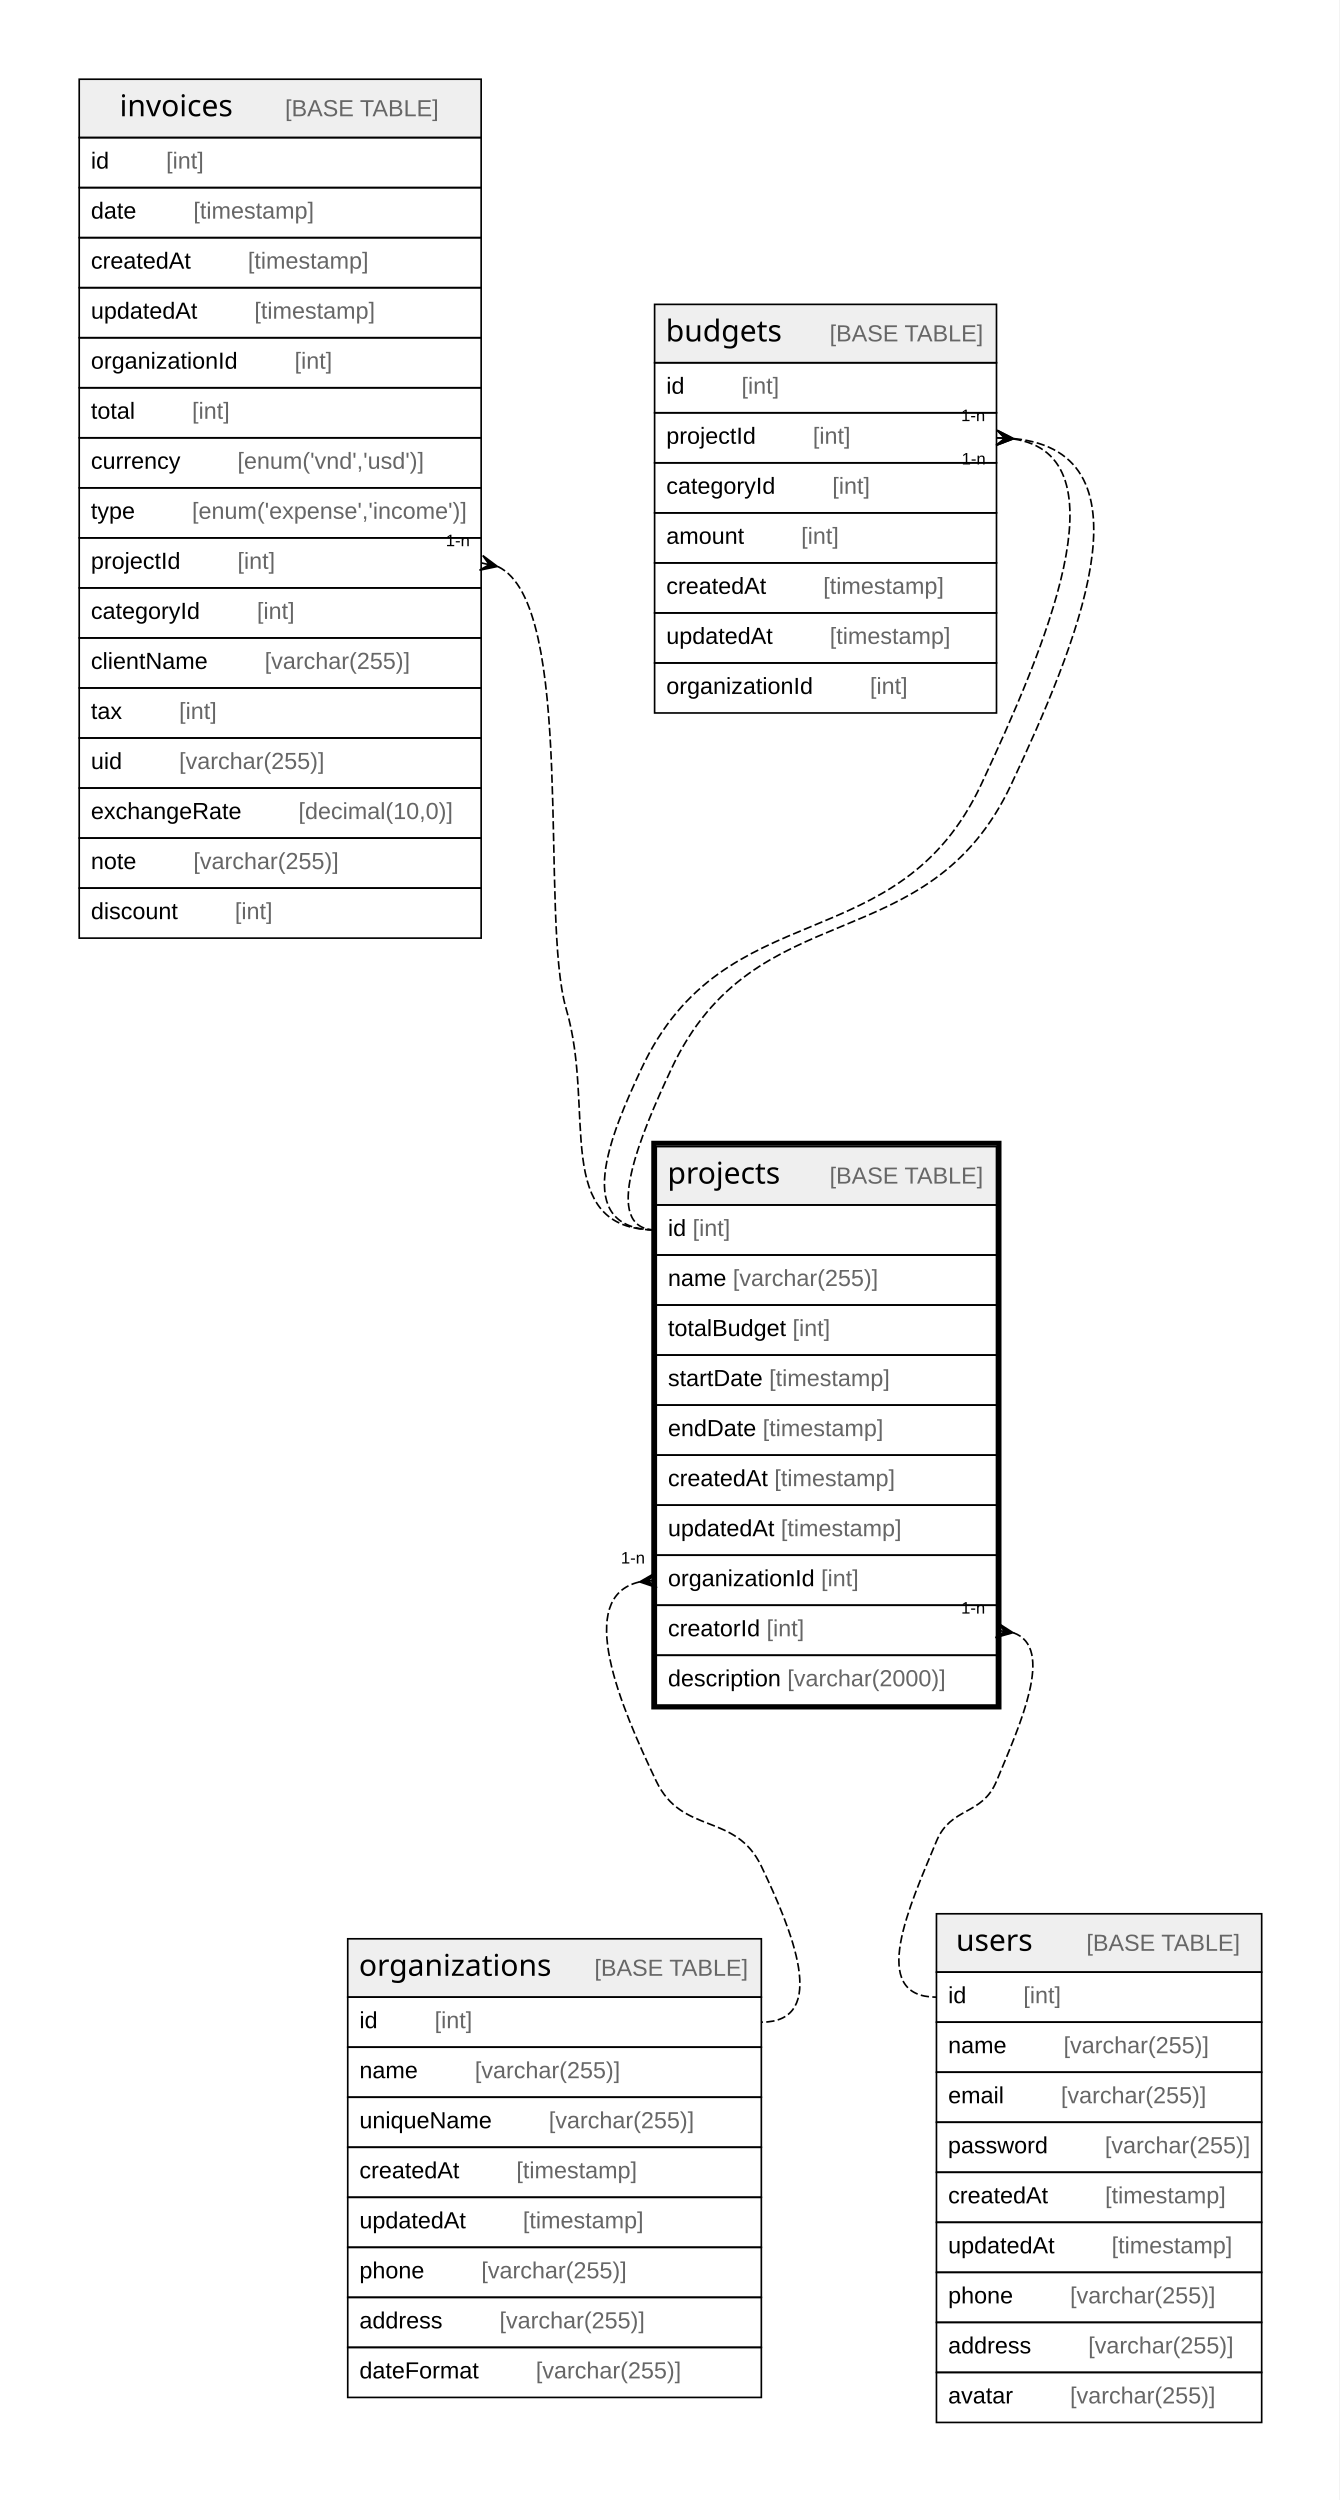
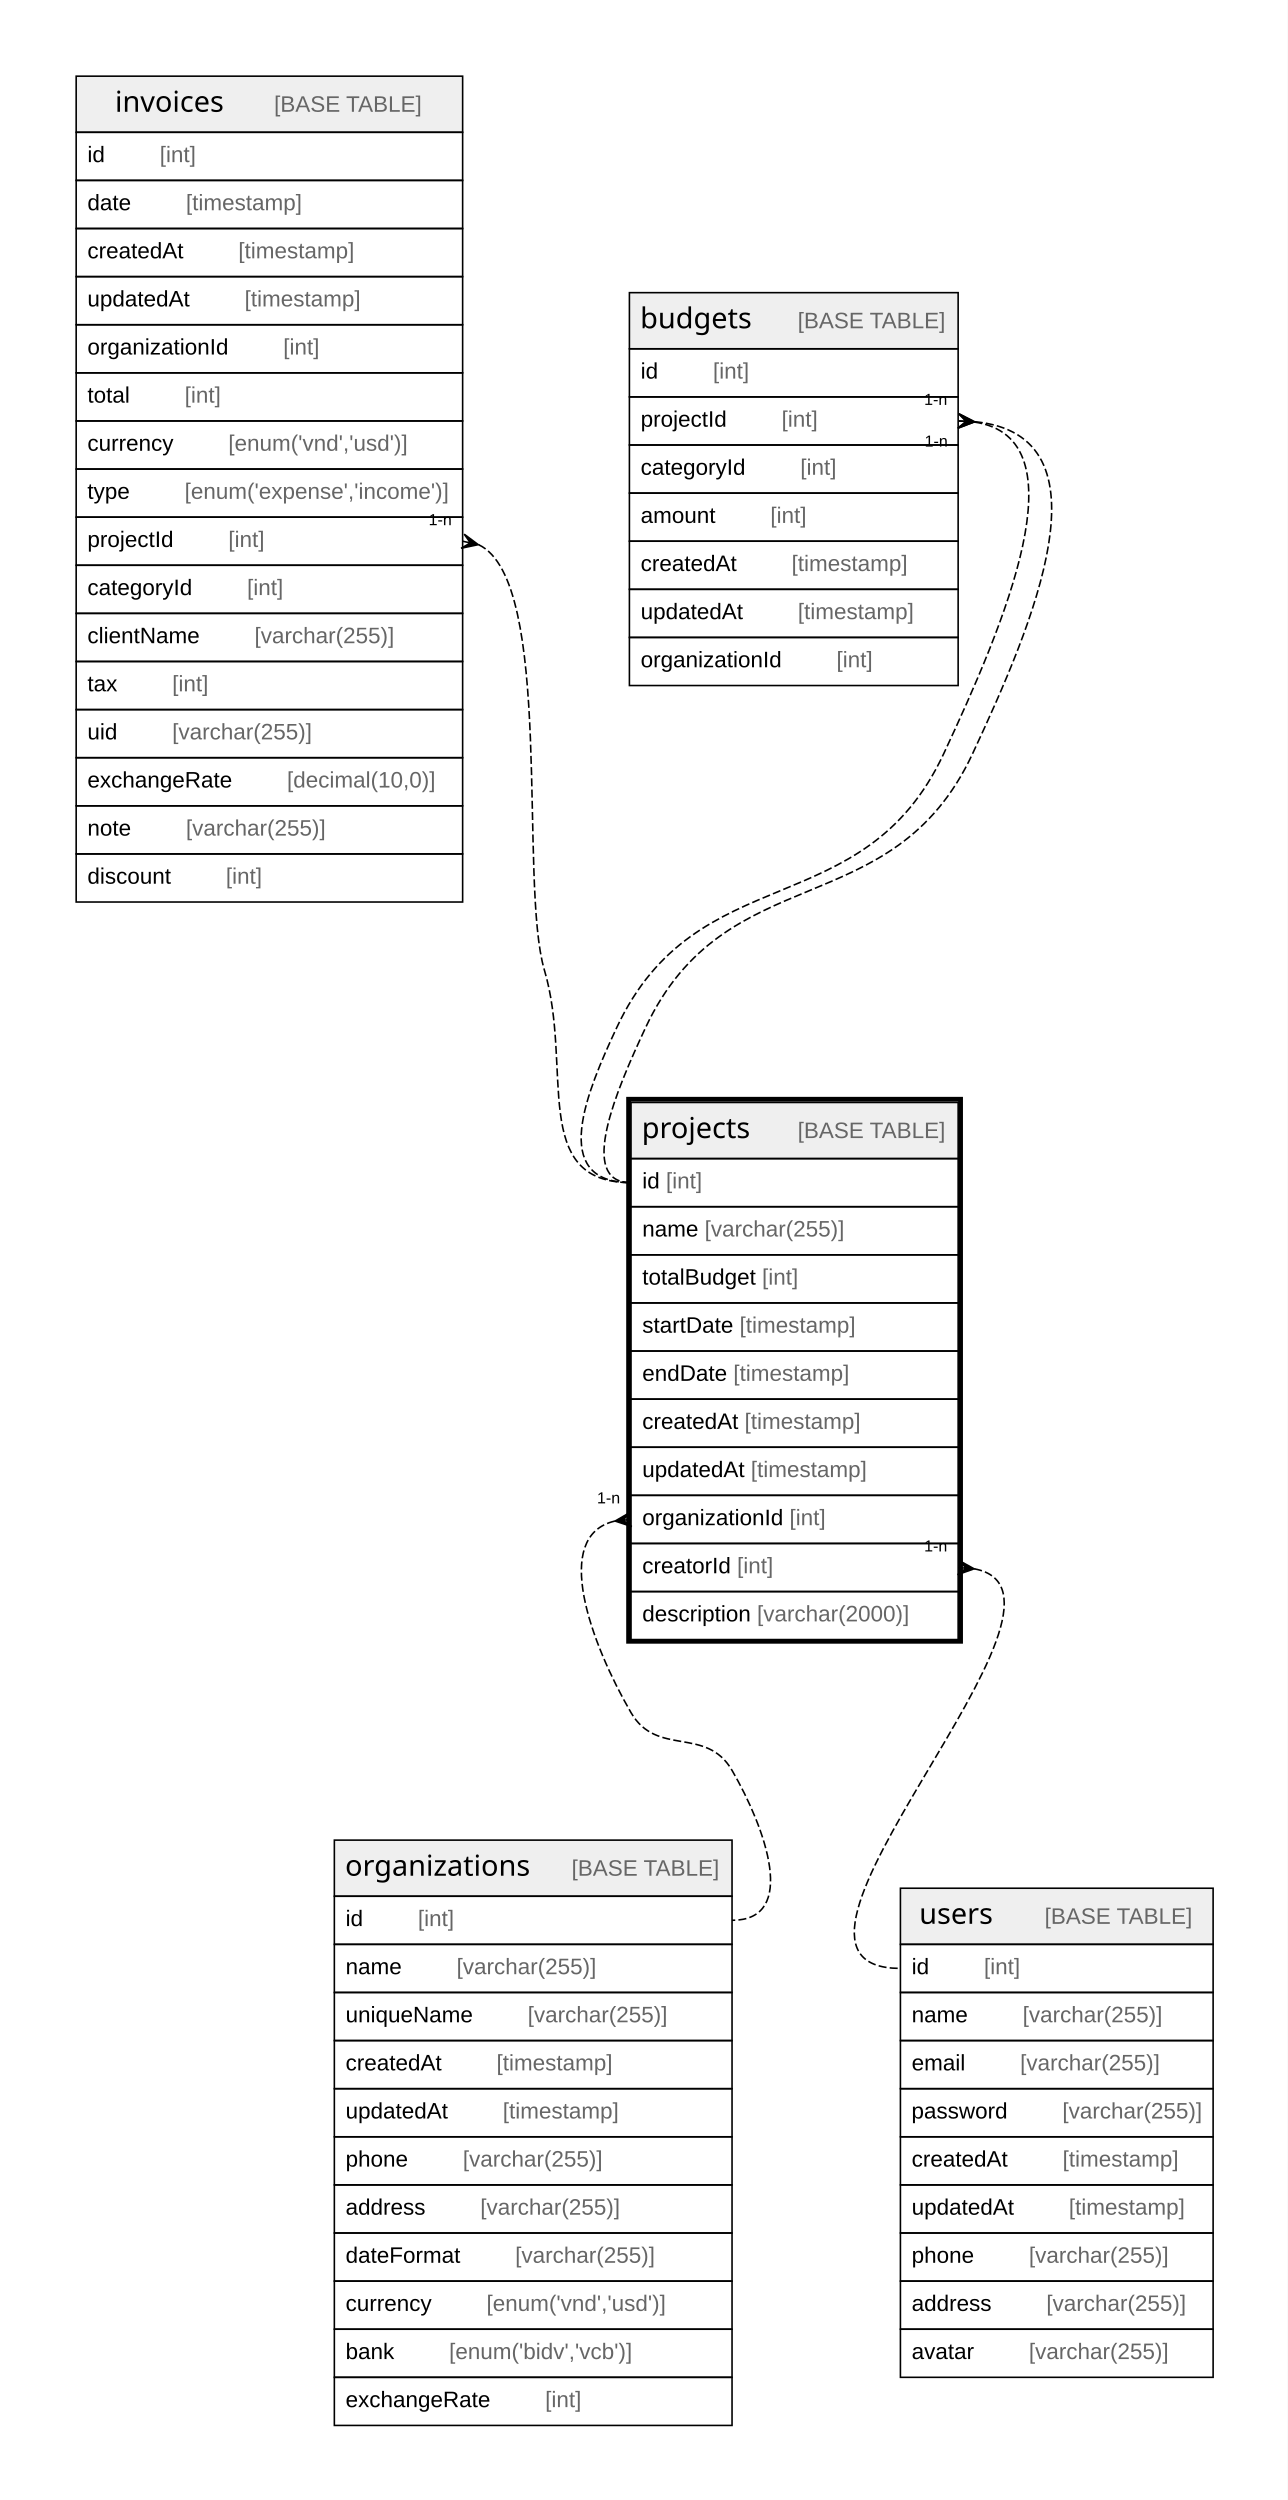
- <svg xmlns="http://www.w3.org/2000/svg" width="803pt" height="1499pt" viewBox="0.00 0.00 803.00 1499.00">
-   <g id="graph0" class="graph" transform="scale(1 1) rotate(0) translate(4 1495)">
-     <polygon fill="#ffffff" stroke="transparent" points="-4,4 -4,-1495 799,-1495 799,4 -4,4" />
+ <svg xmlns="http://www.w3.org/2000/svg" width="803pt" height="1559pt" viewBox="0.00 0.00 803.00 1559.00">
+   <g id="graph0" class="graph" transform="scale(1 1) rotate(0) translate(4 1555)">
+     <polygon fill="#ffffff" stroke="transparent" points="-4,4 -4,-1555 799,-1555 799,4 -4,4" />
    <g id="node1" class="node">
-       <polygon fill="#efefef" stroke="transparent" points="389.5,-772.5 389.5,-807.5 593.5,-807.5 593.5,-772.5 389.5,-772.5" />
-       <polygon fill="none" stroke="#000000" points="389.5,-772.5 389.5,-807.5 593.5,-807.5 593.5,-772.5 389.5,-772.5" />
-       <text text-anchor="start" x="396.212" y="-785.3" font-family="Arial Bold" font-size="18.00" fill="#000000">projects</text>
-       <text text-anchor="start" x="459.22" y="-785.3" font-family="Arial" font-size="14.00" fill="#000000">    </text>
-       <text text-anchor="start" x="493.424" y="-785.3" font-family="Arial" font-size="14.00" fill="#666666">[BASE TABLE]</text>
+       <polygon fill="#efefef" stroke="transparent" points="389.5,-832.5 389.5,-867.5 593.5,-867.5 593.5,-832.5 389.5,-832.5" />
+       <polygon fill="none" stroke="#000000" points="389.5,-832.5 389.5,-867.5 593.5,-867.5 593.5,-832.5 389.5,-832.5" />
+       <text text-anchor="start" x="396.212" y="-845.3" font-family="Arial Bold" font-size="18.00" fill="#000000">projects</text>
+       <text text-anchor="start" x="459.22" y="-845.3" font-family="Arial" font-size="14.00" fill="#000000">    </text>
+       <text text-anchor="start" x="493.424" y="-845.3" font-family="Arial" font-size="14.00" fill="#666666">[BASE TABLE]</text>
+       <polygon fill="none" stroke="#000000" points="389.5,-802.5 389.5,-832.5 593.5,-832.5 593.5,-802.5 389.5,-802.5" />
+       <text text-anchor="start" x="396.5" y="-813.9" font-family="Arial" font-size="14.00" fill="#000000">id </text>
+       <text text-anchor="start" x="411.28" y="-813.9" font-family="Arial" font-size="14.00" fill="#666666">[int]</text>
+       <polygon fill="none" stroke="#000000" points="389.5,-772.5 389.5,-802.5 593.5,-802.5 593.5,-772.5 389.5,-772.5" />
+       <text text-anchor="start" x="396.5" y="-783.9" font-family="Arial" font-size="14.00" fill="#000000">name </text>
+       <text text-anchor="start" x="435.399" y="-783.9" font-family="Arial" font-size="14.00" fill="#666666">[varchar(255)]</text>
      <polygon fill="none" stroke="#000000" points="389.5,-742.5 389.5,-772.5 593.5,-772.5 593.5,-742.5 389.5,-742.5" />
-       <text text-anchor="start" x="396.5" y="-753.9" font-family="Arial" font-size="14.00" fill="#000000">id </text>
-       <text text-anchor="start" x="411.28" y="-753.9" font-family="Arial" font-size="14.00" fill="#666666">[int]</text>
+       <text text-anchor="start" x="396.5" y="-753.9" font-family="Arial" font-size="14.00" fill="#000000">totalBudget </text>
+       <text text-anchor="start" x="471.201" y="-753.9" font-family="Arial" font-size="14.00" fill="#666666">[int]</text>
      <polygon fill="none" stroke="#000000" points="389.5,-712.5 389.5,-742.5 593.5,-742.5 593.5,-712.5 389.5,-712.5" />
-       <text text-anchor="start" x="396.5" y="-723.9" font-family="Arial" font-size="14.00" fill="#000000">name </text>
-       <text text-anchor="start" x="435.399" y="-723.9" font-family="Arial" font-size="14.00" fill="#666666">[varchar(255)]</text>
+       <text text-anchor="start" x="396.5" y="-723.9" font-family="Arial" font-size="14.00" fill="#000000">startDate </text>
+       <text text-anchor="start" x="457.177" y="-723.9" font-family="Arial" font-size="14.00" fill="#666666">[timestamp]</text>
      <polygon fill="none" stroke="#000000" points="389.5,-682.5 389.5,-712.5 593.5,-712.5 593.5,-682.5 389.5,-682.5" />
-       <text text-anchor="start" x="396.5" y="-693.9" font-family="Arial" font-size="14.00" fill="#000000">totalBudget </text>
-       <text text-anchor="start" x="471.201" y="-693.9" font-family="Arial" font-size="14.00" fill="#666666">[int]</text>
+       <text text-anchor="start" x="396.5" y="-693.9" font-family="Arial" font-size="14.00" fill="#000000">endDate </text>
+       <text text-anchor="start" x="453.301" y="-693.9" font-family="Arial" font-size="14.00" fill="#666666">[timestamp]</text>
      <polygon fill="none" stroke="#000000" points="389.5,-652.5 389.5,-682.5 593.5,-682.5 593.5,-652.5 389.5,-652.5" />
-       <text text-anchor="start" x="396.5" y="-663.9" font-family="Arial" font-size="14.00" fill="#000000">startDate </text>
-       <text text-anchor="start" x="457.177" y="-663.9" font-family="Arial" font-size="14.00" fill="#666666">[timestamp]</text>
+       <text text-anchor="start" x="396.5" y="-663.9" font-family="Arial" font-size="14.00" fill="#000000">createdAt </text>
+       <text text-anchor="start" x="460.299" y="-663.9" font-family="Arial" font-size="14.00" fill="#666666">[timestamp]</text>
      <polygon fill="none" stroke="#000000" points="389.5,-622.5 389.5,-652.5 593.5,-652.5 593.5,-622.5 389.5,-622.5" />
-       <text text-anchor="start" x="396.5" y="-633.9" font-family="Arial" font-size="14.00" fill="#000000">endDate </text>
-       <text text-anchor="start" x="453.301" y="-633.9" font-family="Arial" font-size="14.00" fill="#666666">[timestamp]</text>
+       <text text-anchor="start" x="396.5" y="-633.9" font-family="Arial" font-size="14.00" fill="#000000">updatedAt </text>
+       <text text-anchor="start" x="464.204" y="-633.9" font-family="Arial" font-size="14.00" fill="#666666">[timestamp]</text>
      <polygon fill="none" stroke="#000000" points="389.5,-592.5 389.5,-622.5 593.5,-622.5 593.5,-592.5 389.5,-592.5" />
-       <text text-anchor="start" x="396.5" y="-603.9" font-family="Arial" font-size="14.00" fill="#000000">createdAt </text>
-       <text text-anchor="start" x="460.299" y="-603.9" font-family="Arial" font-size="14.00" fill="#666666">[timestamp]</text>
+       <text text-anchor="start" x="396.5" y="-603.9" font-family="Arial" font-size="14.00" fill="#000000">organizationId </text>
+       <text text-anchor="start" x="488.306" y="-603.9" font-family="Arial" font-size="14.00" fill="#666666">[int]</text>
      <polygon fill="none" stroke="#000000" points="389.5,-562.5 389.5,-592.5 593.5,-592.5 593.5,-562.5 389.5,-562.5" />
-       <text text-anchor="start" x="396.5" y="-573.9" font-family="Arial" font-size="14.00" fill="#000000">updatedAt </text>
-       <text text-anchor="start" x="464.204" y="-573.9" font-family="Arial" font-size="14.00" fill="#666666">[timestamp]</text>
+       <text text-anchor="start" x="396.5" y="-573.9" font-family="Arial" font-size="14.00" fill="#000000">creatorId </text>
+       <text text-anchor="start" x="455.623" y="-573.9" font-family="Arial" font-size="14.00" fill="#666666">[int]</text>
      <polygon fill="none" stroke="#000000" points="389.5,-532.5 389.5,-562.5 593.5,-562.5 593.5,-532.5 389.5,-532.5" />
-       <text text-anchor="start" x="396.5" y="-543.9" font-family="Arial" font-size="14.00" fill="#000000">organizationId </text>
-       <text text-anchor="start" x="488.306" y="-543.9" font-family="Arial" font-size="14.00" fill="#666666">[int]</text>
-       <polygon fill="none" stroke="#000000" points="389.5,-502.5 389.5,-532.5 593.5,-532.5 593.5,-502.5 389.5,-502.5" />
-       <text text-anchor="start" x="396.5" y="-513.9" font-family="Arial" font-size="14.00" fill="#000000">creatorId </text>
-       <text text-anchor="start" x="455.623" y="-513.9" font-family="Arial" font-size="14.00" fill="#666666">[int]</text>
-       <polygon fill="none" stroke="#000000" points="389.5,-472.5 389.5,-502.5 593.5,-502.5 593.5,-472.5 389.5,-472.5" />
-       <text text-anchor="start" x="396.5" y="-483.9" font-family="Arial" font-size="14.00" fill="#000000">description </text>
-       <text text-anchor="start" x="468.068" y="-483.9" font-family="Arial" font-size="14.00" fill="#666666">[varchar(2000)]</text>
-       <polygon fill="none" stroke="#000000" stroke-width="3" points="388,-471.5 388,-809.5 595,-809.5 595,-471.5 388,-471.5" />
+       <text text-anchor="start" x="396.5" y="-543.9" font-family="Arial" font-size="14.00" fill="#000000">description </text>
+       <text text-anchor="start" x="468.068" y="-543.9" font-family="Arial" font-size="14.00" fill="#666666">[varchar(2000)]</text>
+       <polygon fill="none" stroke="#000000" stroke-width="3" points="388,-531.5 388,-869.5 595,-869.5 595,-531.5 388,-531.5" />
    </g>
    <g id="node4" class="node">
-       <polygon fill="#efefef" stroke="transparent" points="204.5,-297.5 204.5,-332.5 452.5,-332.5 452.5,-297.5 204.5,-297.5" />
-       <polygon fill="none" stroke="#000000" points="204.5,-297.5 204.5,-332.5 452.5,-332.5 452.5,-297.5 204.5,-297.5" />
-       <text text-anchor="start" x="211.203" y="-310.3" font-family="Arial Bold" font-size="18.00" fill="#000000">organizations</text>
-       <text text-anchor="start" x="318.229" y="-310.3" font-family="Arial" font-size="14.00" fill="#000000">    </text>
-       <text text-anchor="start" x="352.434" y="-310.3" font-family="Arial" font-size="14.00" fill="#666666">[BASE TABLE]</text>
-       <polygon fill="none" stroke="#000000" points="204.5,-267.5 204.5,-297.5 452.5,-297.5 452.5,-267.5 204.5,-267.5" />
-       <text text-anchor="start" x="211.5" y="-278.9" font-family="Arial" font-size="14.00" fill="#000000">id    </text>
-       <text text-anchor="start" x="256.594" y="-278.9" font-family="Arial" font-size="14.00" fill="#666666">[int]</text>
-       <polygon fill="none" stroke="#000000" points="204.5,-237.5 204.5,-267.5 452.5,-267.5 452.5,-237.5 204.5,-237.5" />
-       <text text-anchor="start" x="211.5" y="-248.9" font-family="Arial" font-size="14.00" fill="#000000">name    </text>
-       <text text-anchor="start" x="280.713" y="-248.9" font-family="Arial" font-size="14.00" fill="#666666">[varchar(255)]</text>
-       <polygon fill="none" stroke="#000000" points="204.5,-207.5 204.5,-237.5 452.5,-237.5 452.5,-207.5 204.5,-207.5" />
-       <text text-anchor="start" x="211.5" y="-218.9" font-family="Arial" font-size="14.00" fill="#000000">uniqueName    </text>
-       <text text-anchor="start" x="325.057" y="-218.9" font-family="Arial" font-size="14.00" fill="#666666">[varchar(255)]</text>
-       <polygon fill="none" stroke="#000000" points="204.5,-177.5 204.5,-207.5 452.5,-207.5 452.5,-177.5 204.5,-177.5" />
-       <text text-anchor="start" x="211.5" y="-188.9" font-family="Arial" font-size="14.00" fill="#000000">createdAt    </text>
-       <text text-anchor="start" x="305.614" y="-188.9" font-family="Arial" font-size="14.00" fill="#666666">[timestamp]</text>
-       <polygon fill="none" stroke="#000000" points="204.5,-147.5 204.5,-177.5 452.5,-177.5 452.5,-147.5 204.5,-147.5" />
-       <text text-anchor="start" x="211.5" y="-158.9" font-family="Arial" font-size="14.00" fill="#000000">updatedAt    </text>
-       <text text-anchor="start" x="309.518" y="-158.9" font-family="Arial" font-size="14.00" fill="#666666">[timestamp]</text>
-       <polygon fill="none" stroke="#000000" points="204.5,-117.5 204.5,-147.5 452.5,-147.5 452.5,-117.5 204.5,-117.5" />
-       <text text-anchor="start" x="211.5" y="-128.9" font-family="Arial" font-size="14.00" fill="#000000">phone    </text>
-       <text text-anchor="start" x="284.618" y="-128.9" font-family="Arial" font-size="14.00" fill="#666666">[varchar(255)]</text>
-       <polygon fill="none" stroke="#000000" points="204.5,-87.5 204.5,-117.5 452.5,-117.5 452.5,-87.5 204.5,-87.5" />
-       <text text-anchor="start" x="211.5" y="-98.9" font-family="Arial" font-size="14.00" fill="#000000">address    </text>
-       <text text-anchor="start" x="295.496" y="-98.9" font-family="Arial" font-size="14.00" fill="#666666">[varchar(255)]</text>
-       <polygon fill="none" stroke="#000000" points="204.5,-57.5 204.5,-87.5 452.5,-87.5 452.5,-57.5 204.5,-57.5" />
-       <text text-anchor="start" x="211.5" y="-68.9" font-family="Arial" font-size="14.00" fill="#000000">dateFormat    </text>
-       <text text-anchor="start" x="317.273" y="-68.9" font-family="Arial" font-size="14.00" fill="#666666">[varchar(255)]</text>
+       <polygon fill="#efefef" stroke="transparent" points="204.5,-372.5 204.5,-407.5 452.5,-407.5 452.5,-372.5 204.5,-372.5" />
+       <polygon fill="none" stroke="#000000" points="204.5,-372.5 204.5,-407.5 452.5,-407.5 452.5,-372.5 204.5,-372.5" />
+       <text text-anchor="start" x="211.203" y="-385.3" font-family="Arial Bold" font-size="18.00" fill="#000000">organizations</text>
+       <text text-anchor="start" x="318.229" y="-385.3" font-family="Arial" font-size="14.00" fill="#000000">    </text>
+       <text text-anchor="start" x="352.434" y="-385.3" font-family="Arial" font-size="14.00" fill="#666666">[BASE TABLE]</text>
+       <polygon fill="none" stroke="#000000" points="204.5,-342.5 204.5,-372.5 452.5,-372.5 452.5,-342.5 204.5,-342.5" />
+       <text text-anchor="start" x="211.5" y="-353.9" font-family="Arial" font-size="14.00" fill="#000000">id    </text>
+       <text text-anchor="start" x="256.594" y="-353.9" font-family="Arial" font-size="14.00" fill="#666666">[int]</text>
+       <polygon fill="none" stroke="#000000" points="204.5,-312.5 204.5,-342.5 452.5,-342.5 452.5,-312.5 204.5,-312.5" />
+       <text text-anchor="start" x="211.5" y="-323.9" font-family="Arial" font-size="14.00" fill="#000000">name    </text>
+       <text text-anchor="start" x="280.713" y="-323.9" font-family="Arial" font-size="14.00" fill="#666666">[varchar(255)]</text>
+       <polygon fill="none" stroke="#000000" points="204.5,-282.5 204.5,-312.5 452.5,-312.5 452.5,-282.5 204.5,-282.5" />
+       <text text-anchor="start" x="211.5" y="-293.9" font-family="Arial" font-size="14.00" fill="#000000">uniqueName    </text>
+       <text text-anchor="start" x="325.057" y="-293.9" font-family="Arial" font-size="14.00" fill="#666666">[varchar(255)]</text>
+       <polygon fill="none" stroke="#000000" points="204.5,-252.5 204.5,-282.5 452.5,-282.5 452.5,-252.5 204.5,-252.5" />
+       <text text-anchor="start" x="211.5" y="-263.9" font-family="Arial" font-size="14.00" fill="#000000">createdAt    </text>
+       <text text-anchor="start" x="305.614" y="-263.9" font-family="Arial" font-size="14.00" fill="#666666">[timestamp]</text>
+       <polygon fill="none" stroke="#000000" points="204.5,-222.5 204.5,-252.5 452.5,-252.5 452.5,-222.5 204.5,-222.5" />
+       <text text-anchor="start" x="211.5" y="-233.9" font-family="Arial" font-size="14.00" fill="#000000">updatedAt    </text>
+       <text text-anchor="start" x="309.518" y="-233.9" font-family="Arial" font-size="14.00" fill="#666666">[timestamp]</text>
+       <polygon fill="none" stroke="#000000" points="204.5,-192.5 204.5,-222.5 452.5,-222.5 452.5,-192.5 204.5,-192.5" />
+       <text text-anchor="start" x="211.5" y="-203.9" font-family="Arial" font-size="14.00" fill="#000000">phone    </text>
+       <text text-anchor="start" x="284.618" y="-203.9" font-family="Arial" font-size="14.00" fill="#666666">[varchar(255)]</text>
+       <polygon fill="none" stroke="#000000" points="204.5,-162.5 204.5,-192.5 452.5,-192.5 452.5,-162.5 204.5,-162.5" />
+       <text text-anchor="start" x="211.5" y="-173.9" font-family="Arial" font-size="14.00" fill="#000000">address    </text>
+       <text text-anchor="start" x="295.496" y="-173.9" font-family="Arial" font-size="14.00" fill="#666666">[varchar(255)]</text>
+       <polygon fill="none" stroke="#000000" points="204.5,-132.5 204.5,-162.5 452.5,-162.5 452.5,-132.5 204.5,-132.5" />
+       <text text-anchor="start" x="211.5" y="-143.9" font-family="Arial" font-size="14.00" fill="#000000">dateFormat    </text>
+       <text text-anchor="start" x="317.273" y="-143.9" font-family="Arial" font-size="14.00" fill="#666666">[varchar(255)]</text>
+       <polygon fill="none" stroke="#000000" points="204.5,-102.5 204.5,-132.5 452.5,-132.5 452.5,-102.5 204.5,-102.5" />
+       <text text-anchor="start" x="211.5" y="-113.9" font-family="Arial" font-size="14.00" fill="#000000">currency    </text>
+       <text text-anchor="start" x="299.374" y="-113.9" font-family="Arial" font-size="14.00" fill="#666666">[enum('vnd','usd')]</text>
+       <polygon fill="none" stroke="#000000" points="204.5,-72.5 204.5,-102.5 452.5,-102.5 452.5,-72.5 204.5,-72.5" />
+       <text text-anchor="start" x="211.5" y="-83.9" font-family="Arial" font-size="14.00" fill="#000000">bank    </text>
+       <text text-anchor="start" x="276.053" y="-83.9" font-family="Arial" font-size="14.00" fill="#666666">[enum('bidv','vcb')]</text>
+       <polygon fill="none" stroke="#000000" points="204.5,-42.5 204.5,-72.5 452.5,-72.5 452.5,-42.5 204.5,-42.5" />
+       <text text-anchor="start" x="211.5" y="-53.9" font-family="Arial" font-size="14.00" fill="#000000">exchangeRate    </text>
+       <text text-anchor="start" x="335.963" y="-53.9" font-family="Arial" font-size="14.00" fill="#666666">[int]</text>
    </g>
    <g id="edge4" class="edge">
-       <path fill="none" stroke="#000000" stroke-dasharray="5,2" d="M379.418,-546.463C340.196,-537.47 368.061,-471.938 389.5,-427 405.012,-394.486 436.988,-408.514 452.5,-376 470.393,-338.494 494.056,-282.5 452.5,-282.5" />
-       <polygon fill="#000000" stroke="#000000" points="379.553,-546.477 389.04,-551.976 384.526,-546.988 389.5,-547.5 389.5,-547.5 389.5,-547.5 384.526,-546.988 389.96,-543.024 379.553,-546.477 379.553,-546.477" />
-       <text text-anchor="start" x="368.276" y="-557.5" font-family="Arial" font-size="10.00" fill="#000000">1-n</text>
+       <path fill="none" stroke="#000000" stroke-dasharray="5,2" d="M379.365,-606.435C339.697,-597.206 364.509,-530.064 389.5,-487 405.687,-459.108 436.313,-478.892 452.5,-451 473.358,-415.058 494.056,-357.5 452.5,-357.5" />
+       <polygon fill="#000000" stroke="#000000" points="379.555,-606.455 389.03,-611.975 384.527,-606.977 389.5,-607.5 389.5,-607.5 389.5,-607.5 384.527,-606.977 389.97,-603.025 379.555,-606.455 379.555,-606.455" />
+       <text text-anchor="start" x="368.276" y="-617.5" font-family="Arial" font-size="10.00" fill="#000000">1-n</text>
    </g>
    <g id="node5" class="node">
-       <polygon fill="#efefef" stroke="transparent" points="557.5,-312.5 557.5,-347.5 752.5,-347.5 752.5,-312.5 557.5,-312.5" />
-       <polygon fill="none" stroke="#000000" points="557.5,-312.5 557.5,-347.5 752.5,-347.5 752.5,-312.5 557.5,-312.5" />
-       <text text-anchor="start" x="569.214" y="-325.3" font-family="Arial Bold" font-size="18.00" fill="#000000">users</text>
-       <text text-anchor="start" x="613.218" y="-325.3" font-family="Arial" font-size="14.00" fill="#000000">    </text>
-       <text text-anchor="start" x="647.423" y="-325.3" font-family="Arial" font-size="14.00" fill="#666666">[BASE TABLE]</text>
+       <polygon fill="#efefef" stroke="transparent" points="557.5,-342.5 557.5,-377.5 752.5,-377.5 752.5,-342.5 557.5,-342.5" />
+       <polygon fill="none" stroke="#000000" points="557.5,-342.5 557.5,-377.5 752.5,-377.5 752.5,-342.5 557.5,-342.5" />
+       <text text-anchor="start" x="569.214" y="-355.3" font-family="Arial Bold" font-size="18.00" fill="#000000">users</text>
+       <text text-anchor="start" x="613.218" y="-355.3" font-family="Arial" font-size="14.00" fill="#000000">    </text>
+       <text text-anchor="start" x="647.423" y="-355.3" font-family="Arial" font-size="14.00" fill="#666666">[BASE TABLE]</text>
+       <polygon fill="none" stroke="#000000" points="557.5,-312.5 557.5,-342.5 752.5,-342.5 752.5,-312.5 557.5,-312.5" />
+       <text text-anchor="start" x="564.5" y="-323.9" font-family="Arial" font-size="14.00" fill="#000000">id    </text>
+       <text text-anchor="start" x="609.594" y="-323.9" font-family="Arial" font-size="14.00" fill="#666666">[int]</text>
      <polygon fill="none" stroke="#000000" points="557.5,-282.5 557.5,-312.5 752.5,-312.5 752.5,-282.5 557.5,-282.5" />
-       <text text-anchor="start" x="564.5" y="-293.9" font-family="Arial" font-size="14.00" fill="#000000">id    </text>
-       <text text-anchor="start" x="609.594" y="-293.9" font-family="Arial" font-size="14.00" fill="#666666">[int]</text>
+       <text text-anchor="start" x="564.5" y="-293.9" font-family="Arial" font-size="14.00" fill="#000000">name    </text>
+       <text text-anchor="start" x="633.713" y="-293.9" font-family="Arial" font-size="14.00" fill="#666666">[varchar(255)]</text>
      <polygon fill="none" stroke="#000000" points="557.5,-252.5 557.5,-282.5 752.5,-282.5 752.5,-252.5 557.5,-252.5" />
-       <text text-anchor="start" x="564.5" y="-263.9" font-family="Arial" font-size="14.00" fill="#000000">name    </text>
-       <text text-anchor="start" x="633.713" y="-263.9" font-family="Arial" font-size="14.00" fill="#666666">[varchar(255)]</text>
+       <text text-anchor="start" x="564.5" y="-263.9" font-family="Arial" font-size="14.00" fill="#000000">email    </text>
+       <text text-anchor="start" x="632.144" y="-263.9" font-family="Arial" font-size="14.00" fill="#666666">[varchar(255)]</text>
      <polygon fill="none" stroke="#000000" points="557.5,-222.5 557.5,-252.5 752.5,-252.5 752.5,-222.5 557.5,-222.5" />
-       <text text-anchor="start" x="564.5" y="-233.9" font-family="Arial" font-size="14.00" fill="#000000">email    </text>
-       <text text-anchor="start" x="632.144" y="-233.9" font-family="Arial" font-size="14.00" fill="#666666">[varchar(255)]</text>
+       <text text-anchor="start" x="564.389" y="-233.9" font-family="Arial" font-size="14.00" fill="#000000">password    </text>
+       <text text-anchor="start" x="658.492" y="-233.9" font-family="Arial" font-size="14.00" fill="#666666">[varchar(255)]</text>
      <polygon fill="none" stroke="#000000" points="557.5,-192.5 557.5,-222.5 752.5,-222.5 752.5,-192.5 557.5,-192.5" />
-       <text text-anchor="start" x="564.389" y="-203.9" font-family="Arial" font-size="14.00" fill="#000000">password    </text>
-       <text text-anchor="start" x="658.492" y="-203.9" font-family="Arial" font-size="14.00" fill="#666666">[varchar(255)]</text>
+       <text text-anchor="start" x="564.5" y="-203.9" font-family="Arial" font-size="14.00" fill="#000000">createdAt    </text>
+       <text text-anchor="start" x="658.614" y="-203.9" font-family="Arial" font-size="14.00" fill="#666666">[timestamp]</text>
      <polygon fill="none" stroke="#000000" points="557.5,-162.5 557.5,-192.5 752.5,-192.5 752.5,-162.5 557.5,-162.5" />
-       <text text-anchor="start" x="564.5" y="-173.9" font-family="Arial" font-size="14.00" fill="#000000">createdAt    </text>
-       <text text-anchor="start" x="658.614" y="-173.9" font-family="Arial" font-size="14.00" fill="#666666">[timestamp]</text>
+       <text text-anchor="start" x="564.5" y="-173.9" font-family="Arial" font-size="14.00" fill="#000000">updatedAt    </text>
+       <text text-anchor="start" x="662.518" y="-173.9" font-family="Arial" font-size="14.00" fill="#666666">[timestamp]</text>
      <polygon fill="none" stroke="#000000" points="557.5,-132.5 557.5,-162.5 752.5,-162.5 752.5,-132.5 557.5,-132.5" />
-       <text text-anchor="start" x="564.5" y="-143.9" font-family="Arial" font-size="14.00" fill="#000000">updatedAt    </text>
-       <text text-anchor="start" x="662.518" y="-143.9" font-family="Arial" font-size="14.00" fill="#666666">[timestamp]</text>
+       <text text-anchor="start" x="564.5" y="-143.9" font-family="Arial" font-size="14.00" fill="#000000">phone    </text>
+       <text text-anchor="start" x="637.618" y="-143.9" font-family="Arial" font-size="14.00" fill="#666666">[varchar(255)]</text>
      <polygon fill="none" stroke="#000000" points="557.5,-102.5 557.5,-132.5 752.5,-132.5 752.5,-102.5 557.5,-102.5" />
-       <text text-anchor="start" x="564.5" y="-113.9" font-family="Arial" font-size="14.00" fill="#000000">phone    </text>
-       <text text-anchor="start" x="637.618" y="-113.9" font-family="Arial" font-size="14.00" fill="#666666">[varchar(255)]</text>
+       <text text-anchor="start" x="564.5" y="-113.9" font-family="Arial" font-size="14.00" fill="#000000">address    </text>
+       <text text-anchor="start" x="648.496" y="-113.9" font-family="Arial" font-size="14.00" fill="#666666">[varchar(255)]</text>
      <polygon fill="none" stroke="#000000" points="557.5,-72.5 557.5,-102.5 752.5,-102.5 752.5,-72.5 557.5,-72.5" />
-       <text text-anchor="start" x="564.5" y="-83.9" font-family="Arial" font-size="14.00" fill="#000000">address    </text>
-       <text text-anchor="start" x="648.496" y="-83.9" font-family="Arial" font-size="14.00" fill="#666666">[varchar(255)]</text>
-       <polygon fill="none" stroke="#000000" points="557.5,-42.5 557.5,-72.5 752.5,-72.5 752.5,-42.5 557.5,-42.5" />
-       <text text-anchor="start" x="564.5" y="-53.9" font-family="Arial" font-size="14.00" fill="#000000">avatar    </text>
-       <text text-anchor="start" x="637.604" y="-53.9" font-family="Arial" font-size="14.00" fill="#666666">[varchar(255)]</text>
+       <text text-anchor="start" x="564.5" y="-83.9" font-family="Arial" font-size="14.00" fill="#000000">avatar    </text>
+       <text text-anchor="start" x="637.604" y="-83.9" font-family="Arial" font-size="14.00" fill="#666666">[varchar(255)]</text>
    </g>
    <g id="edge5" class="edge">
-       <path fill="none" stroke="#000000" stroke-dasharray="5,2" d="M603.492,-516.039C628.963,-507.236 607.389,-460.531 593.5,-427 584.841,-406.095 566.159,-411.905 557.5,-391 541.597,-352.608 515.944,-297.5 557.5,-297.5" />
-       <polygon fill="#000000" stroke="#000000" points="603.395,-516.053 592.849,-513.047 598.447,-516.776 593.5,-517.5 593.5,-517.5 593.5,-517.5 598.447,-516.776 594.151,-521.953 603.395,-516.053 603.395,-516.053" />
-       <text text-anchor="start" x="572.277" y="-527.5" font-family="Arial" font-size="10.00" fill="#000000">1-n</text>
+       <path fill="none" stroke="#000000" stroke-dasharray="5,2" d="M603.476,-576.692C688.868,-561.174 448.97,-327.5 557.5,-327.5" />
+       <polygon fill="#000000" stroke="#000000" points="603.467,-576.692 593.136,-573.015 598.484,-577.096 593.5,-577.5 593.5,-577.5 593.5,-577.5 598.484,-577.096 593.864,-581.985 603.467,-576.692 603.467,-576.692" />
+       <text text-anchor="start" x="572.277" y="-587.5" font-family="Arial" font-size="10.00" fill="#000000">1-n</text>
    </g>
    <g id="node2" class="node">
-       <polygon fill="#efefef" stroke="transparent" points="43.5,-1412.5 43.5,-1447.5 284.5,-1447.5 284.5,-1412.5 43.5,-1412.5" />
-       <polygon fill="none" stroke="#000000" points="43.5,-1412.5 43.5,-1447.5 284.5,-1447.5 284.5,-1412.5 43.5,-1412.5" />
-       <text text-anchor="start" x="67.713" y="-1425.3" font-family="Arial Bold" font-size="18.00" fill="#000000">invoices</text>
-       <text text-anchor="start" x="132.72" y="-1425.3" font-family="Arial" font-size="14.00" fill="#000000">    </text>
-       <text text-anchor="start" x="166.924" y="-1425.3" font-family="Arial" font-size="14.00" fill="#666666">[BASE TABLE]</text>
+       <polygon fill="#efefef" stroke="transparent" points="43.5,-1472.5 43.5,-1507.5 284.5,-1507.5 284.5,-1472.5 43.5,-1472.5" />
+       <polygon fill="none" stroke="#000000" points="43.5,-1472.5 43.5,-1507.5 284.5,-1507.5 284.5,-1472.5 43.5,-1472.5" />
+       <text text-anchor="start" x="67.713" y="-1485.3" font-family="Arial Bold" font-size="18.00" fill="#000000">invoices</text>
+       <text text-anchor="start" x="132.72" y="-1485.3" font-family="Arial" font-size="14.00" fill="#000000">    </text>
+       <text text-anchor="start" x="166.924" y="-1485.3" font-family="Arial" font-size="14.00" fill="#666666">[BASE TABLE]</text>
+       <polygon fill="none" stroke="#000000" points="43.5,-1442.5 43.5,-1472.5 284.5,-1472.5 284.5,-1442.5 43.5,-1442.5" />
+       <text text-anchor="start" x="50.5" y="-1453.9" font-family="Arial" font-size="14.00" fill="#000000">id    </text>
+       <text text-anchor="start" x="95.594" y="-1453.9" font-family="Arial" font-size="14.00" fill="#666666">[int]</text>
+       <polygon fill="none" stroke="#000000" points="43.5,-1412.5 43.5,-1442.5 284.5,-1442.5 284.5,-1412.5 43.5,-1412.5" />
+       <text text-anchor="start" x="50.5" y="-1423.9" font-family="Arial" font-size="14.00" fill="#000000">date    </text>
+       <text text-anchor="start" x="111.943" y="-1423.9" font-family="Arial" font-size="14.00" fill="#666666">[timestamp]</text>
      <polygon fill="none" stroke="#000000" points="43.5,-1382.5 43.5,-1412.5 284.5,-1412.5 284.5,-1382.5 43.5,-1382.5" />
-       <text text-anchor="start" x="50.5" y="-1393.9" font-family="Arial" font-size="14.00" fill="#000000">id    </text>
-       <text text-anchor="start" x="95.594" y="-1393.9" font-family="Arial" font-size="14.00" fill="#666666">[int]</text>
+       <text text-anchor="start" x="50.5" y="-1393.9" font-family="Arial" font-size="14.00" fill="#000000">createdAt    </text>
+       <text text-anchor="start" x="144.614" y="-1393.9" font-family="Arial" font-size="14.00" fill="#666666">[timestamp]</text>
      <polygon fill="none" stroke="#000000" points="43.5,-1352.5 43.5,-1382.5 284.5,-1382.5 284.5,-1352.5 43.5,-1352.5" />
-       <text text-anchor="start" x="50.5" y="-1363.9" font-family="Arial" font-size="14.00" fill="#000000">date    </text>
-       <text text-anchor="start" x="111.943" y="-1363.9" font-family="Arial" font-size="14.00" fill="#666666">[timestamp]</text>
+       <text text-anchor="start" x="50.5" y="-1363.9" font-family="Arial" font-size="14.00" fill="#000000">updatedAt    </text>
+       <text text-anchor="start" x="148.518" y="-1363.9" font-family="Arial" font-size="14.00" fill="#666666">[timestamp]</text>
      <polygon fill="none" stroke="#000000" points="43.5,-1322.5 43.5,-1352.5 284.5,-1352.5 284.5,-1322.5 43.5,-1322.5" />
-       <text text-anchor="start" x="50.5" y="-1333.9" font-family="Arial" font-size="14.00" fill="#000000">createdAt    </text>
-       <text text-anchor="start" x="144.614" y="-1333.9" font-family="Arial" font-size="14.00" fill="#666666">[timestamp]</text>
+       <text text-anchor="start" x="50.5" y="-1333.9" font-family="Arial" font-size="14.00" fill="#000000">organizationId    </text>
+       <text text-anchor="start" x="172.621" y="-1333.9" font-family="Arial" font-size="14.00" fill="#666666">[int]</text>
      <polygon fill="none" stroke="#000000" points="43.5,-1292.5 43.5,-1322.5 284.5,-1322.5 284.5,-1292.5 43.5,-1292.5" />
-       <text text-anchor="start" x="50.5" y="-1303.9" font-family="Arial" font-size="14.00" fill="#000000">updatedAt    </text>
-       <text text-anchor="start" x="148.518" y="-1303.9" font-family="Arial" font-size="14.00" fill="#666666">[timestamp]</text>
+       <text text-anchor="start" x="50.5" y="-1303.9" font-family="Arial" font-size="14.00" fill="#000000">total    </text>
+       <text text-anchor="start" x="111.158" y="-1303.9" font-family="Arial" font-size="14.00" fill="#666666">[int]</text>
      <polygon fill="none" stroke="#000000" points="43.5,-1262.5 43.5,-1292.5 284.5,-1292.5 284.5,-1262.5 43.5,-1262.5" />
-       <text text-anchor="start" x="50.5" y="-1273.9" font-family="Arial" font-size="14.00" fill="#000000">organizationId    </text>
-       <text text-anchor="start" x="172.621" y="-1273.9" font-family="Arial" font-size="14.00" fill="#666666">[int]</text>
+       <text text-anchor="start" x="50.5" y="-1273.9" font-family="Arial" font-size="14.00" fill="#000000">currency    </text>
+       <text text-anchor="start" x="138.374" y="-1273.9" font-family="Arial" font-size="14.00" fill="#666666">[enum('vnd','usd')]</text>
      <polygon fill="none" stroke="#000000" points="43.5,-1232.5 43.5,-1262.5 284.5,-1262.5 284.5,-1232.5 43.5,-1232.5" />
-       <text text-anchor="start" x="50.5" y="-1243.9" font-family="Arial" font-size="14.00" fill="#000000">total    </text>
-       <text text-anchor="start" x="111.158" y="-1243.9" font-family="Arial" font-size="14.00" fill="#666666">[int]</text>
+       <text text-anchor="start" x="50.47" y="-1243.9" font-family="Arial" font-size="14.00" fill="#000000">type    </text>
+       <text text-anchor="start" x="111.13" y="-1243.9" font-family="Arial" font-size="14.00" fill="#666666">[enum('expense','income')]</text>
      <polygon fill="none" stroke="#000000" points="43.5,-1202.5 43.5,-1232.5 284.5,-1232.5 284.5,-1202.5 43.5,-1202.5" />
-       <text text-anchor="start" x="50.5" y="-1213.9" font-family="Arial" font-size="14.00" fill="#000000">currency    </text>
-       <text text-anchor="start" x="138.374" y="-1213.9" font-family="Arial" font-size="14.00" fill="#666666">[enum('vnd','usd')]</text>
+       <text text-anchor="start" x="50.5" y="-1213.9" font-family="Arial" font-size="14.00" fill="#000000">projectId    </text>
+       <text text-anchor="start" x="138.384" y="-1213.9" font-family="Arial" font-size="14.00" fill="#666666">[int]</text>
      <polygon fill="none" stroke="#000000" points="43.5,-1172.5 43.5,-1202.5 284.5,-1202.5 284.5,-1172.5 43.5,-1172.5" />
-       <text text-anchor="start" x="50.47" y="-1183.9" font-family="Arial" font-size="14.00" fill="#000000">type    </text>
-       <text text-anchor="start" x="111.13" y="-1183.9" font-family="Arial" font-size="14.00" fill="#666666">[enum('expense','income')]</text>
+       <text text-anchor="start" x="50.5" y="-1183.9" font-family="Arial" font-size="14.00" fill="#000000">categoryId    </text>
+       <text text-anchor="start" x="150.06" y="-1183.9" font-family="Arial" font-size="14.00" fill="#666666">[int]</text>
      <polygon fill="none" stroke="#000000" points="43.5,-1142.5 43.5,-1172.5 284.5,-1172.5 284.5,-1142.5 43.5,-1142.5" />
-       <text text-anchor="start" x="50.5" y="-1153.9" font-family="Arial" font-size="14.00" fill="#000000">projectId    </text>
-       <text text-anchor="start" x="138.384" y="-1153.9" font-family="Arial" font-size="14.00" fill="#666666">[int]</text>
+       <text text-anchor="start" x="50.5" y="-1153.9" font-family="Arial" font-size="14.00" fill="#000000">clientName    </text>
+       <text text-anchor="start" x="154.706" y="-1153.9" font-family="Arial" font-size="14.00" fill="#666666">[varchar(255)]</text>
      <polygon fill="none" stroke="#000000" points="43.5,-1112.5 43.5,-1142.5 284.5,-1142.5 284.5,-1112.5 43.5,-1112.5" />
-       <text text-anchor="start" x="50.5" y="-1123.9" font-family="Arial" font-size="14.00" fill="#000000">categoryId    </text>
-       <text text-anchor="start" x="150.06" y="-1123.9" font-family="Arial" font-size="14.00" fill="#666666">[int]</text>
+       <text text-anchor="start" x="50.5" y="-1123.9" font-family="Arial" font-size="14.00" fill="#000000">tax    </text>
+       <text text-anchor="start" x="103.378" y="-1123.9" font-family="Arial" font-size="14.00" fill="#666666">[int]</text>
      <polygon fill="none" stroke="#000000" points="43.5,-1082.5 43.5,-1112.5 284.5,-1112.5 284.5,-1082.5 43.5,-1082.5" />
-       <text text-anchor="start" x="50.5" y="-1093.9" font-family="Arial" font-size="14.00" fill="#000000">clientName    </text>
-       <text text-anchor="start" x="154.706" y="-1093.9" font-family="Arial" font-size="14.00" fill="#666666">[varchar(255)]</text>
+       <text text-anchor="start" x="50.5" y="-1093.9" font-family="Arial" font-size="14.00" fill="#000000">uid    </text>
+       <text text-anchor="start" x="103.377" y="-1093.9" font-family="Arial" font-size="14.00" fill="#666666">[varchar(255)]</text>
      <polygon fill="none" stroke="#000000" points="43.5,-1052.5 43.5,-1082.5 284.5,-1082.5 284.5,-1052.5 43.5,-1052.5" />
-       <text text-anchor="start" x="50.5" y="-1063.9" font-family="Arial" font-size="14.00" fill="#000000">tax    </text>
-       <text text-anchor="start" x="103.378" y="-1063.9" font-family="Arial" font-size="14.00" fill="#666666">[int]</text>
+       <text text-anchor="start" x="50.5" y="-1063.9" font-family="Arial" font-size="14.00" fill="#000000">exchangeRate    </text>
+       <text text-anchor="start" x="174.963" y="-1063.9" font-family="Arial" font-size="14.00" fill="#666666">[decimal(10,0)]</text>
      <polygon fill="none" stroke="#000000" points="43.5,-1022.5 43.5,-1052.5 284.5,-1052.5 284.5,-1022.5 43.5,-1022.5" />
-       <text text-anchor="start" x="50.5" y="-1033.9" font-family="Arial" font-size="14.00" fill="#000000">uid    </text>
-       <text text-anchor="start" x="103.377" y="-1033.9" font-family="Arial" font-size="14.00" fill="#666666">[varchar(255)]</text>
+       <text text-anchor="start" x="50.5" y="-1033.9" font-family="Arial" font-size="14.00" fill="#000000">note    </text>
+       <text text-anchor="start" x="111.943" y="-1033.9" font-family="Arial" font-size="14.00" fill="#666666">[varchar(255)]</text>
      <polygon fill="none" stroke="#000000" points="43.5,-992.5 43.5,-1022.5 284.5,-1022.5 284.5,-992.5 43.5,-992.5" />
-       <text text-anchor="start" x="50.5" y="-1003.9" font-family="Arial" font-size="14.00" fill="#000000">exchangeRate    </text>
-       <text text-anchor="start" x="174.963" y="-1003.9" font-family="Arial" font-size="14.00" fill="#666666">[decimal(10,0)]</text>
-       <polygon fill="none" stroke="#000000" points="43.5,-962.5 43.5,-992.5 284.5,-992.5 284.5,-962.5 43.5,-962.5" />
-       <text text-anchor="start" x="50.5" y="-973.9" font-family="Arial" font-size="14.00" fill="#000000">note    </text>
-       <text text-anchor="start" x="111.943" y="-973.9" font-family="Arial" font-size="14.00" fill="#666666">[varchar(255)]</text>
-       <polygon fill="none" stroke="#000000" points="43.5,-932.5 43.5,-962.5 284.5,-962.5 284.5,-932.5 43.5,-932.5" />
-       <text text-anchor="start" x="50.5" y="-943.9" font-family="Arial" font-size="14.00" fill="#000000">discount    </text>
-       <text text-anchor="start" x="136.832" y="-943.9" font-family="Arial" font-size="14.00" fill="#666666">[int]</text>
+       <text text-anchor="start" x="50.5" y="-1003.9" font-family="Arial" font-size="14.00" fill="#000000">discount    </text>
+       <text text-anchor="start" x="136.832" y="-1003.9" font-family="Arial" font-size="14.00" fill="#666666">[int]</text>
    </g>
    <g id="edge1" class="edge">
-       <path fill="none" stroke="#000000" stroke-dasharray="5,2" d="M294.562,-1155.276C341.945,-1132.689 319.369,-944.515 335.5,-890 353.544,-829.022 325.908,-757.5 389.5,-757.5" />
-       <polygon fill="#000000" stroke="#000000" points="294.264,-1155.342 283.529,-1153.106 289.382,-1156.421 284.5,-1157.5 284.5,-1157.5 284.5,-1157.5 289.382,-1156.421 285.471,-1161.894 294.264,-1155.342 294.264,-1155.342" />
-       <text text-anchor="start" x="263.276" y="-1167.5" font-family="Arial" font-size="10.00" fill="#000000">1-n</text>
+       <path fill="none" stroke="#000000" stroke-dasharray="5,2" d="M294.562,-1215.276C341.945,-1192.689 319.369,-1004.515 335.5,-950 353.544,-889.022 325.908,-817.5 389.5,-817.5" />
+       <polygon fill="#000000" stroke="#000000" points="294.264,-1215.342 283.529,-1213.106 289.382,-1216.421 284.5,-1217.5 284.5,-1217.5 284.5,-1217.5 289.382,-1216.421 285.471,-1221.894 294.264,-1215.342 294.264,-1215.342" />
+       <text text-anchor="start" x="263.276" y="-1227.5" font-family="Arial" font-size="10.00" fill="#000000">1-n</text>
    </g>
    <g id="node3" class="node">
-       <polygon fill="#efefef" stroke="transparent" points="388.5,-1277.5 388.5,-1312.5 593.5,-1312.5 593.5,-1277.5 388.5,-1277.5" />
-       <polygon fill="none" stroke="#000000" points="388.5,-1277.5 388.5,-1312.5 593.5,-1312.5 593.5,-1277.5 388.5,-1277.5" />
-       <text text-anchor="start" x="395.199" y="-1290.3" font-family="Arial Bold" font-size="18.00" fill="#000000">budgets</text>
-       <text text-anchor="start" x="459.233" y="-1290.3" font-family="Arial" font-size="14.00" fill="#000000">    </text>
-       <text text-anchor="start" x="493.437" y="-1290.3" font-family="Arial" font-size="14.00" fill="#666666">[BASE TABLE]</text>
+       <polygon fill="#efefef" stroke="transparent" points="388.5,-1337.5 388.5,-1372.5 593.5,-1372.5 593.5,-1337.5 388.5,-1337.5" />
+       <polygon fill="none" stroke="#000000" points="388.5,-1337.5 388.5,-1372.5 593.5,-1372.5 593.5,-1337.5 388.5,-1337.5" />
+       <text text-anchor="start" x="395.199" y="-1350.3" font-family="Arial Bold" font-size="18.00" fill="#000000">budgets</text>
+       <text text-anchor="start" x="459.233" y="-1350.3" font-family="Arial" font-size="14.00" fill="#000000">    </text>
+       <text text-anchor="start" x="493.437" y="-1350.3" font-family="Arial" font-size="14.00" fill="#666666">[BASE TABLE]</text>
+       <polygon fill="none" stroke="#000000" points="388.5,-1307.5 388.5,-1337.5 593.5,-1337.5 593.5,-1307.5 388.5,-1307.5" />
+       <text text-anchor="start" x="395.5" y="-1318.9" font-family="Arial" font-size="14.00" fill="#000000">id    </text>
+       <text text-anchor="start" x="440.594" y="-1318.9" font-family="Arial" font-size="14.00" fill="#666666">[int]</text>
+       <polygon fill="none" stroke="#000000" points="388.5,-1277.5 388.5,-1307.5 593.5,-1307.5 593.5,-1277.5 388.5,-1277.5" />
+       <text text-anchor="start" x="395.5" y="-1288.9" font-family="Arial" font-size="14.00" fill="#000000">projectId    </text>
+       <text text-anchor="start" x="483.384" y="-1288.9" font-family="Arial" font-size="14.00" fill="#666666">[int]</text>
      <polygon fill="none" stroke="#000000" points="388.5,-1247.5 388.5,-1277.5 593.5,-1277.5 593.5,-1247.5 388.5,-1247.5" />
-       <text text-anchor="start" x="395.5" y="-1258.9" font-family="Arial" font-size="14.00" fill="#000000">id    </text>
-       <text text-anchor="start" x="440.594" y="-1258.9" font-family="Arial" font-size="14.00" fill="#666666">[int]</text>
+       <text text-anchor="start" x="395.5" y="-1258.9" font-family="Arial" font-size="14.00" fill="#000000">categoryId    </text>
+       <text text-anchor="start" x="495.06" y="-1258.9" font-family="Arial" font-size="14.00" fill="#666666">[int]</text>
      <polygon fill="none" stroke="#000000" points="388.5,-1217.5 388.5,-1247.5 593.5,-1247.5 593.5,-1217.5 388.5,-1217.5" />
-       <text text-anchor="start" x="395.5" y="-1228.9" font-family="Arial" font-size="14.00" fill="#000000">projectId    </text>
-       <text text-anchor="start" x="483.384" y="-1228.9" font-family="Arial" font-size="14.00" fill="#666666">[int]</text>
+       <text text-anchor="start" x="395.5" y="-1228.9" font-family="Arial" font-size="14.00" fill="#000000">amount    </text>
+       <text text-anchor="start" x="476.386" y="-1228.9" font-family="Arial" font-size="14.00" fill="#666666">[int]</text>
      <polygon fill="none" stroke="#000000" points="388.5,-1187.5 388.5,-1217.5 593.5,-1217.5 593.5,-1187.5 388.5,-1187.5" />
-       <text text-anchor="start" x="395.5" y="-1198.9" font-family="Arial" font-size="14.00" fill="#000000">categoryId    </text>
-       <text text-anchor="start" x="495.06" y="-1198.9" font-family="Arial" font-size="14.00" fill="#666666">[int]</text>
+       <text text-anchor="start" x="395.5" y="-1198.9" font-family="Arial" font-size="14.00" fill="#000000">createdAt    </text>
+       <text text-anchor="start" x="489.614" y="-1198.9" font-family="Arial" font-size="14.00" fill="#666666">[timestamp]</text>
      <polygon fill="none" stroke="#000000" points="388.5,-1157.5 388.5,-1187.5 593.5,-1187.5 593.5,-1157.5 388.5,-1157.5" />
-       <text text-anchor="start" x="395.5" y="-1168.9" font-family="Arial" font-size="14.00" fill="#000000">amount    </text>
-       <text text-anchor="start" x="476.386" y="-1168.9" font-family="Arial" font-size="14.00" fill="#666666">[int]</text>
+       <text text-anchor="start" x="395.5" y="-1168.9" font-family="Arial" font-size="14.00" fill="#000000">updatedAt    </text>
+       <text text-anchor="start" x="493.518" y="-1168.9" font-family="Arial" font-size="14.00" fill="#666666">[timestamp]</text>
      <polygon fill="none" stroke="#000000" points="388.5,-1127.5 388.5,-1157.5 593.5,-1157.5 593.5,-1127.5 388.5,-1127.5" />
-       <text text-anchor="start" x="395.5" y="-1138.9" font-family="Arial" font-size="14.00" fill="#000000">createdAt    </text>
-       <text text-anchor="start" x="489.614" y="-1138.9" font-family="Arial" font-size="14.00" fill="#666666">[timestamp]</text>
-       <polygon fill="none" stroke="#000000" points="388.5,-1097.5 388.5,-1127.5 593.5,-1127.5 593.5,-1097.5 388.5,-1097.5" />
-       <text text-anchor="start" x="395.5" y="-1108.9" font-family="Arial" font-size="14.00" fill="#000000">updatedAt    </text>
-       <text text-anchor="start" x="493.518" y="-1108.9" font-family="Arial" font-size="14.00" fill="#666666">[timestamp]</text>
-       <polygon fill="none" stroke="#000000" points="388.5,-1067.5 388.5,-1097.5 593.5,-1097.5 593.5,-1067.5 388.5,-1067.5" />
-       <text text-anchor="start" x="395.5" y="-1078.9" font-family="Arial" font-size="14.00" fill="#000000">organizationId    </text>
-       <text text-anchor="start" x="517.621" y="-1078.9" font-family="Arial" font-size="14.00" fill="#666666">[int]</text>
+       <text text-anchor="start" x="395.5" y="-1138.9" font-family="Arial" font-size="14.00" fill="#000000">organizationId    </text>
+       <text text-anchor="start" x="517.621" y="-1138.9" font-family="Arial" font-size="14.00" fill="#666666">[int]</text>
    </g>
    <g id="edge2" class="edge">
-       <path fill="none" stroke="#000000" stroke-dasharray="5,2" d="M603.484,-1231.827C672.174,-1221.924 621.82,-1104.981 584.5,-1025 534.474,-917.79 430.526,-961.21 380.5,-854 362.365,-815.134 337.611,-757.5 389.5,-757.5" />
-       <polygon fill="#000000" stroke="#000000" points="603.477,-1231.827 593.197,-1228.01 598.489,-1232.164 593.5,-1232.5 593.5,-1232.5 593.5,-1232.5 598.489,-1232.164 593.803,-1236.99 603.477,-1231.827 603.477,-1231.827" />
-       <text text-anchor="start" x="572.277" y="-1242.5" font-family="Arial" font-size="10.00" fill="#000000">1-n</text>
+       <path fill="none" stroke="#000000" stroke-dasharray="5,2" d="M603.484,-1291.827C672.174,-1281.924 621.82,-1164.981 584.5,-1085 534.474,-977.79 430.526,-1021.21 380.5,-914 362.365,-875.134 337.611,-817.5 389.5,-817.5" />
+       <polygon fill="#000000" stroke="#000000" points="603.477,-1291.827 593.197,-1288.01 598.489,-1292.164 593.5,-1292.5 593.5,-1292.5 593.5,-1292.5 598.489,-1292.164 593.803,-1296.99 603.477,-1291.827 603.477,-1291.827" />
+       <text text-anchor="start" x="572.277" y="-1302.5" font-family="Arial" font-size="10.00" fill="#000000">1-n</text>
    </g>
    <g id="edge3" class="edge">
-       <path fill="none" stroke="#000000" stroke-dasharray="5,2" d="M603.866,-1232.023C690.898,-1223.605 640.088,-1105.555 602.5,-1025 552.474,-917.79 448.526,-961.21 398.5,-854 380.435,-815.286 355.804,-757.95 389.106,-757.503" />
-       <polygon fill="#000000" stroke="#000000" points="603.785,-1232.027 593.583,-1228.005 598.79,-1232.263 593.796,-1232.5 593.796,-1232.5 593.796,-1232.5 598.79,-1232.263 594.009,-1236.995 603.785,-1232.027 603.785,-1232.027" />
-       <text text-anchor="start" x="572.573" y="-1216.5" font-family="Arial" font-size="10.00" fill="#000000">1-n</text>
+       <path fill="none" stroke="#000000" stroke-dasharray="5,2" d="M603.866,-1292.023C690.898,-1283.605 640.088,-1165.555 602.5,-1085 552.474,-977.79 448.526,-1021.21 398.5,-914 380.435,-875.286 355.804,-817.95 389.106,-817.503" />
+       <polygon fill="#000000" stroke="#000000" points="603.785,-1292.027 593.583,-1288.005 598.79,-1292.263 593.796,-1292.5 593.796,-1292.5 593.796,-1292.5 598.79,-1292.263 594.009,-1296.995 603.785,-1292.027 603.785,-1292.027" />
+       <text text-anchor="start" x="572.573" y="-1276.5" font-family="Arial" font-size="10.00" fill="#000000">1-n</text>
    </g>
  </g>
</svg>
